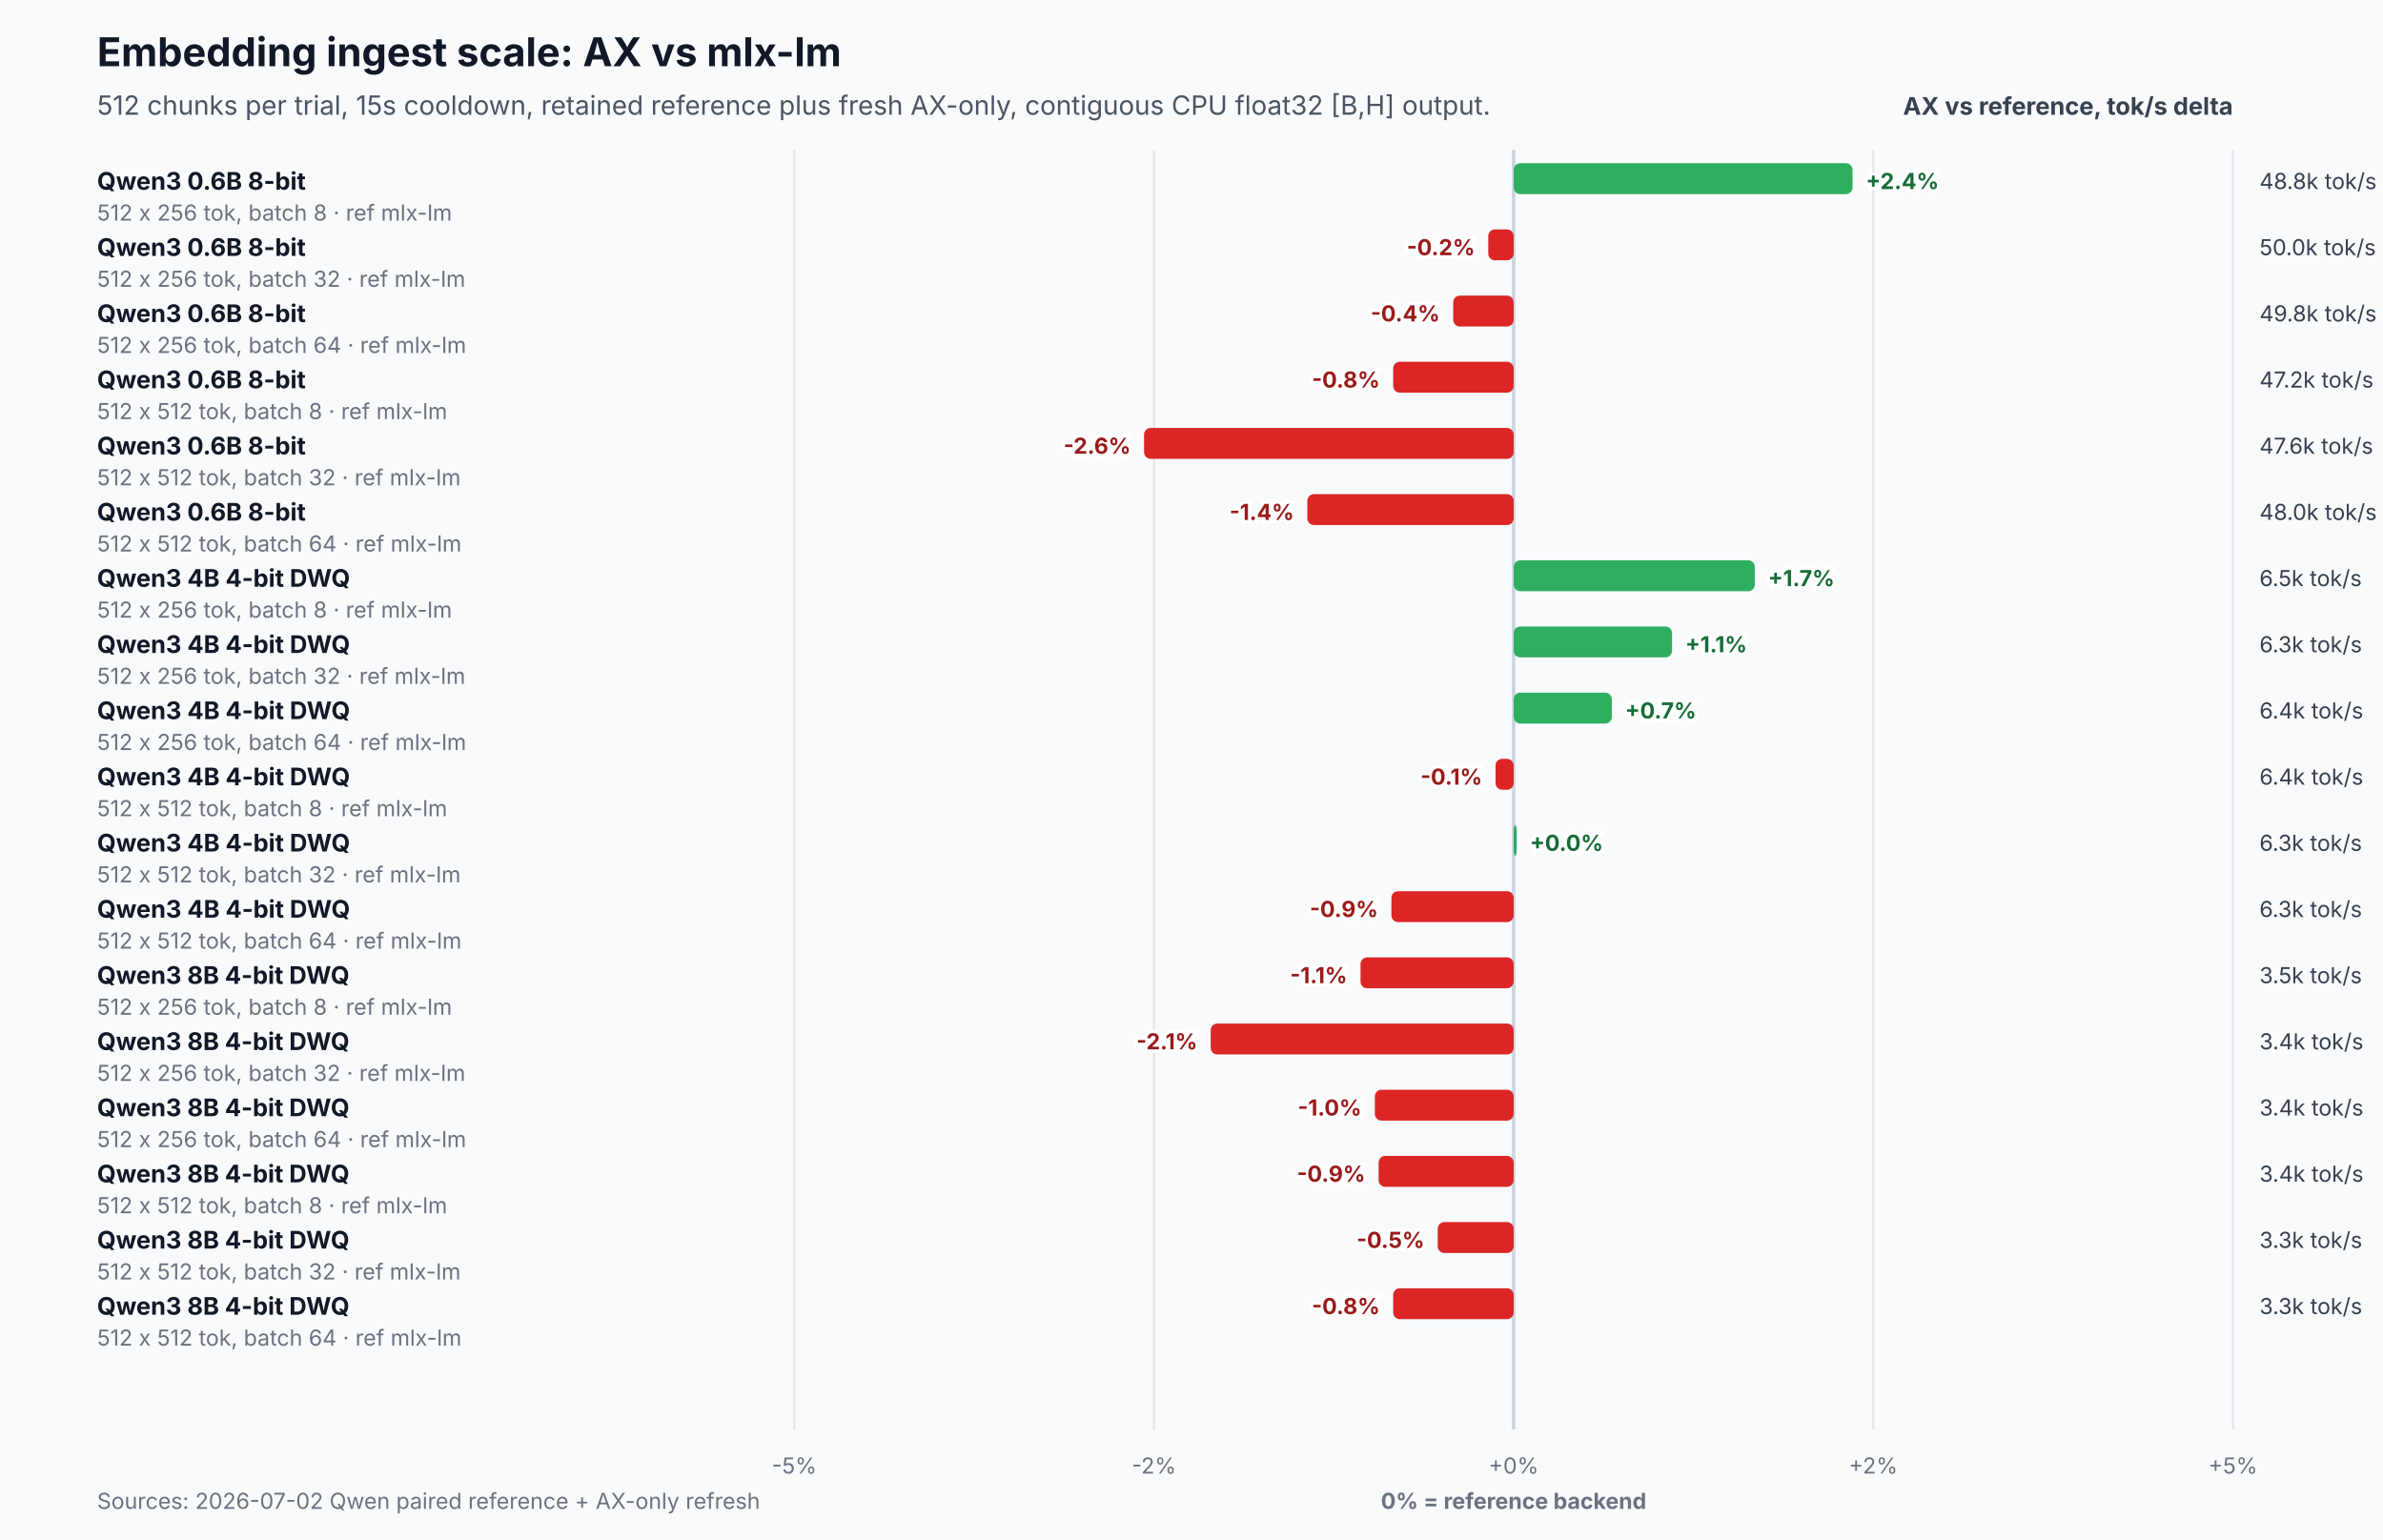
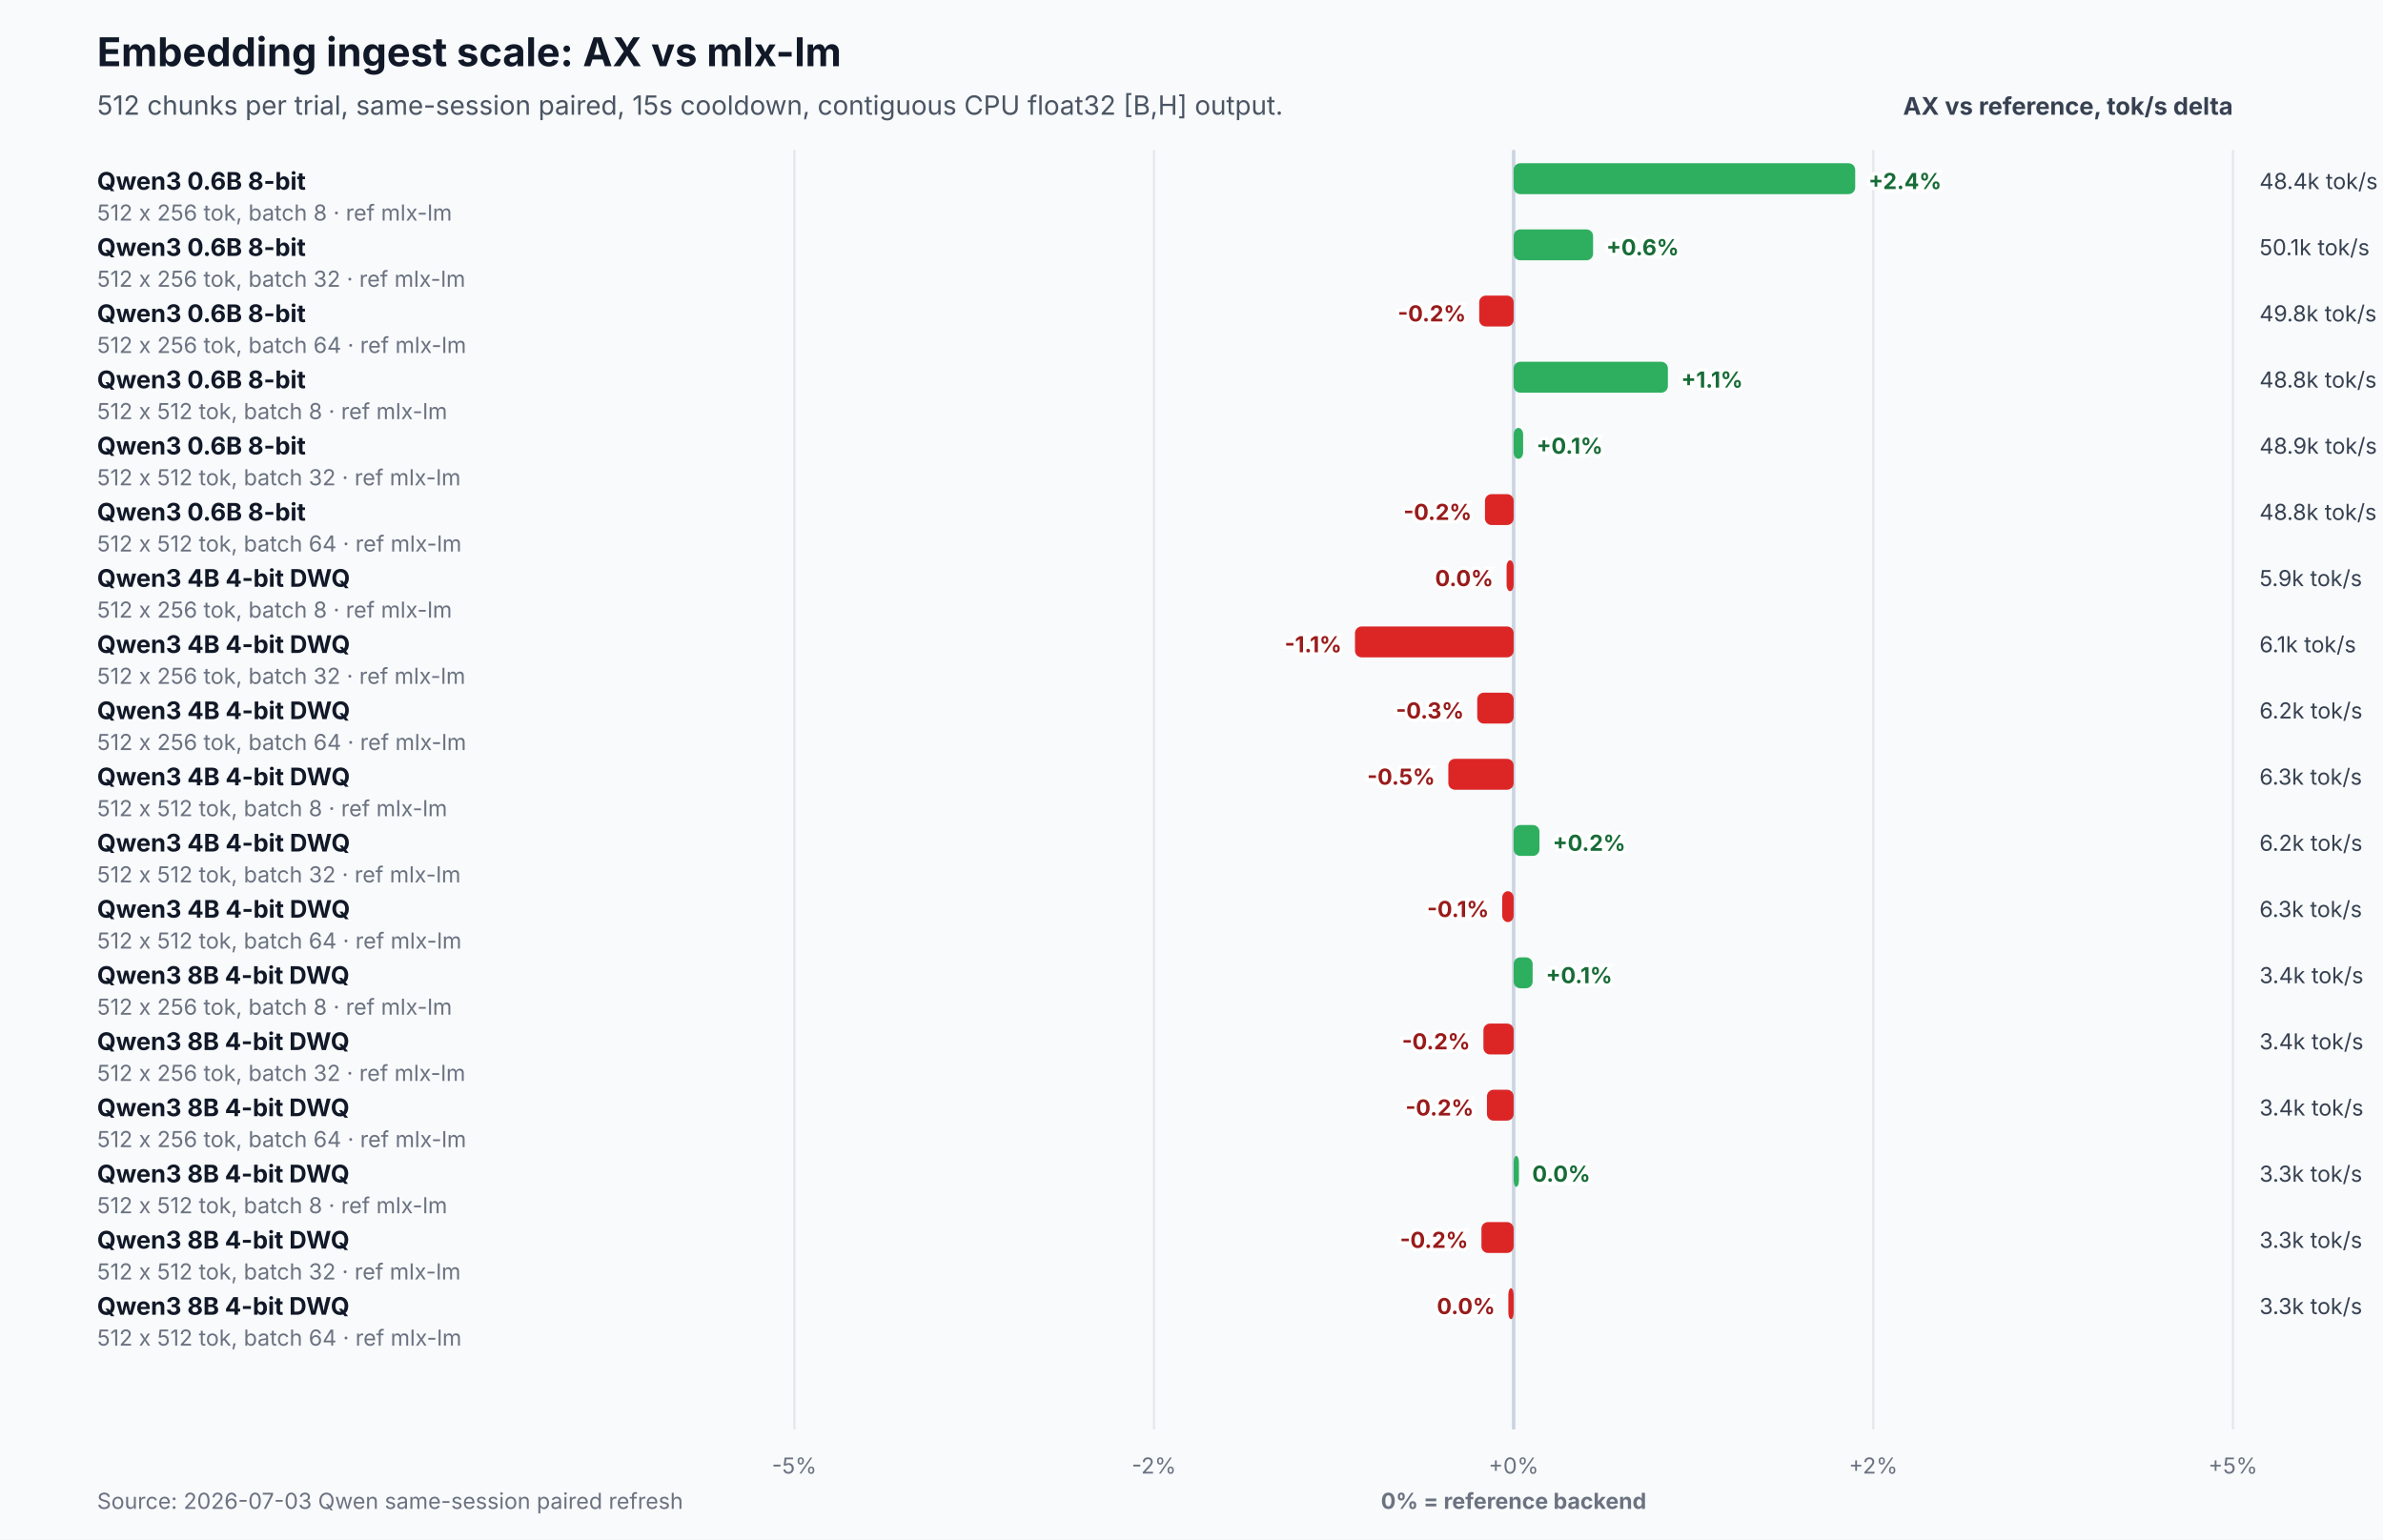
<svg xmlns="http://www.w3.org/2000/svg" width="1080" height="698" viewBox="0 0 1080 698" role="img" aria-labelledby="title desc">
  <rect width="1080" height="698" fill="#f8fafc" />
  <text x="44" y="30" font-family="Inter,Segoe UI,Arial,sans-serif" font-size="18" font-weight="700" fill="#111827">Embedding ingest scale: AX vs mlx-lm</text>
-   <text x="44" y="52" font-family="Inter,Segoe UI,Arial,sans-serif" font-size="12" fill="#4b5563">512 chunks per trial, 15s cooldown, retained reference plus fresh AX-only, contiguous CPU float32 [B,H] output.</text>
+   <text x="44" y="52" font-family="Inter,Segoe UI,Arial,sans-serif" font-size="12" fill="#4b5563">512 chunks per trial, same-session paired, 15s cooldown, contiguous CPU float32 [B,H] output.</text>
  <text x="1012" y="52" text-anchor="end" font-family="Inter,Segoe UI,Arial,sans-serif" font-size="11" font-weight="700" fill="#374151">AX vs reference, tok/s delta</text>
  <line x1="360.0" y1="68" x2="360.0" y2="648" stroke="#e5e7eb" stroke-width="1" />
  <text x="360.0" y="668" text-anchor="middle" font-family="Inter,Segoe UI,Arial,sans-serif" font-size="10" fill="#6b7280">-5%</text>
  <line x1="523.0" y1="68" x2="523.0" y2="648" stroke="#e5e7eb" stroke-width="1" />
  <text x="523.0" y="668" text-anchor="middle" font-family="Inter,Segoe UI,Arial,sans-serif" font-size="10" fill="#6b7280">-2%</text>
  <line x1="686.0" y1="68" x2="686.0" y2="648" stroke="#cbd5e1" stroke-width="1.6" />
  <text x="686.0" y="668" text-anchor="middle" font-family="Inter,Segoe UI,Arial,sans-serif" font-size="10" fill="#6b7280">+0%</text>
  <line x1="849.0" y1="68" x2="849.0" y2="648" stroke="#e5e7eb" stroke-width="1" />
  <text x="849.0" y="668" text-anchor="middle" font-family="Inter,Segoe UI,Arial,sans-serif" font-size="10" fill="#6b7280">+2%</text>
  <line x1="1012.0" y1="68" x2="1012.0" y2="648" stroke="#e5e7eb" stroke-width="1" />
  <text x="1012.0" y="668" text-anchor="middle" font-family="Inter,Segoe UI,Arial,sans-serif" font-size="10" fill="#6b7280">+5%</text>
  <text x="686.0" y="684" text-anchor="middle" font-family="Inter,Segoe UI,Arial,sans-serif" font-size="10" font-weight="700" fill="#6b7280">0% = reference backend</text>
  <text x="44" y="86.0" font-family="Inter,Segoe UI,Arial,sans-serif" font-size="11" font-weight="700" fill="#111827">Qwen3 0.6B 8-bit</text>
  <text x="44" y="100.0" font-family="Inter,Segoe UI,Arial,sans-serif" font-size="10" fill="#6b7280">512 x 256 tok, batch 8 · ref mlx-lm</text>
-   <rect x="686.0" y="74.0" width="153.6" height="14" rx="3" fill="#2eaf5f" />
-   <text x="845.6" y="85.7" text-anchor="start" font-family="Inter,Segoe UI,Arial,sans-serif" font-size="10" font-weight="700" fill="#176c37" stroke="#ffffff" stroke-width="3" paint-order="stroke">+2.4%</text>
-   <text x="1024.0" y="85.7" font-family="Inter,Segoe UI,Arial,sans-serif" font-size="10" fill="#374151">48.8k tok/s</text>
+   <rect x="686.0" y="74.0" width="154.8" height="14" rx="3" fill="#2eaf5f" />
+   <text x="846.8" y="85.7" text-anchor="start" font-family="Inter,Segoe UI,Arial,sans-serif" font-size="10" font-weight="700" fill="#176c37" stroke="#ffffff" stroke-width="3" paint-order="stroke">+2.4%</text>
+   <text x="1024.0" y="85.7" font-family="Inter,Segoe UI,Arial,sans-serif" font-size="10" fill="#374151">48.4k tok/s</text>
  <text x="44" y="116.0" font-family="Inter,Segoe UI,Arial,sans-serif" font-size="11" font-weight="700" fill="#111827">Qwen3 0.6B 8-bit</text>
  <text x="44" y="130.0" font-family="Inter,Segoe UI,Arial,sans-serif" font-size="10" fill="#6b7280">512 x 256 tok, batch 32 · ref mlx-lm</text>
-   <rect x="674.5" y="104.0" width="11.5" height="14" rx="3" fill="#dc2626" />
-   <text x="668.5" y="115.7" text-anchor="end" font-family="Inter,Segoe UI,Arial,sans-serif" font-size="10" font-weight="700" fill="#991b1b" stroke="#ffffff" stroke-width="3" paint-order="stroke">-0.2%</text>
-   <text x="1024.0" y="115.7" font-family="Inter,Segoe UI,Arial,sans-serif" font-size="10" fill="#374151">50.0k tok/s</text>
+   <rect x="686.0" y="104.0" width="36.0" height="14" rx="3" fill="#2eaf5f" />
+   <text x="728.0" y="115.7" text-anchor="start" font-family="Inter,Segoe UI,Arial,sans-serif" font-size="10" font-weight="700" fill="#176c37" stroke="#ffffff" stroke-width="3" paint-order="stroke">+0.6%</text>
+   <text x="1024.0" y="115.7" font-family="Inter,Segoe UI,Arial,sans-serif" font-size="10" fill="#374151">50.1k tok/s</text>
  <text x="44" y="146.0" font-family="Inter,Segoe UI,Arial,sans-serif" font-size="11" font-weight="700" fill="#111827">Qwen3 0.6B 8-bit</text>
  <text x="44" y="160.0" font-family="Inter,Segoe UI,Arial,sans-serif" font-size="10" fill="#6b7280">512 x 256 tok, batch 64 · ref mlx-lm</text>
-   <rect x="658.6" y="134.0" width="27.4" height="14" rx="3" fill="#dc2626" />
-   <text x="652.6" y="145.7" text-anchor="end" font-family="Inter,Segoe UI,Arial,sans-serif" font-size="10" font-weight="700" fill="#991b1b" stroke="#ffffff" stroke-width="3" paint-order="stroke">-0.4%</text>
+   <rect x="670.4" y="134.0" width="15.6" height="14" rx="3" fill="#dc2626" />
+   <text x="664.4" y="145.7" text-anchor="end" font-family="Inter,Segoe UI,Arial,sans-serif" font-size="10" font-weight="700" fill="#991b1b" stroke="#ffffff" stroke-width="3" paint-order="stroke">-0.2%</text>
  <text x="1024.0" y="145.7" font-family="Inter,Segoe UI,Arial,sans-serif" font-size="10" fill="#374151">49.8k tok/s</text>
  <text x="44" y="176.0" font-family="Inter,Segoe UI,Arial,sans-serif" font-size="11" font-weight="700" fill="#111827">Qwen3 0.6B 8-bit</text>
  <text x="44" y="190.0" font-family="Inter,Segoe UI,Arial,sans-serif" font-size="10" fill="#6b7280">512 x 512 tok, batch 8 · ref mlx-lm</text>
-   <rect x="631.4" y="164.0" width="54.6" height="14" rx="3" fill="#dc2626" />
-   <text x="625.4" y="175.7" text-anchor="end" font-family="Inter,Segoe UI,Arial,sans-serif" font-size="10" font-weight="700" fill="#991b1b" stroke="#ffffff" stroke-width="3" paint-order="stroke">-0.8%</text>
-   <text x="1024.0" y="175.7" font-family="Inter,Segoe UI,Arial,sans-serif" font-size="10" fill="#374151">47.2k tok/s</text>
+   <rect x="686.0" y="164.0" width="69.9" height="14" rx="3" fill="#2eaf5f" />
+   <text x="761.9" y="175.7" text-anchor="start" font-family="Inter,Segoe UI,Arial,sans-serif" font-size="10" font-weight="700" fill="#176c37" stroke="#ffffff" stroke-width="3" paint-order="stroke">+1.1%</text>
+   <text x="1024.0" y="175.7" font-family="Inter,Segoe UI,Arial,sans-serif" font-size="10" fill="#374151">48.8k tok/s</text>
  <text x="44" y="206.0" font-family="Inter,Segoe UI,Arial,sans-serif" font-size="11" font-weight="700" fill="#111827">Qwen3 0.6B 8-bit</text>
  <text x="44" y="220.0" font-family="Inter,Segoe UI,Arial,sans-serif" font-size="10" fill="#6b7280">512 x 512 tok, batch 32 · ref mlx-lm</text>
-   <rect x="518.5" y="194.0" width="167.5" height="14" rx="3" fill="#dc2626" />
-   <text x="512.5" y="205.7" text-anchor="end" font-family="Inter,Segoe UI,Arial,sans-serif" font-size="10" font-weight="700" fill="#991b1b" stroke="#ffffff" stroke-width="3" paint-order="stroke">-2.6%</text>
-   <text x="1024.0" y="205.7" font-family="Inter,Segoe UI,Arial,sans-serif" font-size="10" fill="#374151">47.6k tok/s</text>
+   <rect x="686.0" y="194.0" width="4.3" height="14" rx="3" fill="#2eaf5f" />
+   <text x="696.3" y="205.7" text-anchor="start" font-family="Inter,Segoe UI,Arial,sans-serif" font-size="10" font-weight="700" fill="#176c37" stroke="#ffffff" stroke-width="3" paint-order="stroke">+0.1%</text>
+   <text x="1024.0" y="205.7" font-family="Inter,Segoe UI,Arial,sans-serif" font-size="10" fill="#374151">48.9k tok/s</text>
  <text x="44" y="236.0" font-family="Inter,Segoe UI,Arial,sans-serif" font-size="11" font-weight="700" fill="#111827">Qwen3 0.6B 8-bit</text>
  <text x="44" y="250.0" font-family="Inter,Segoe UI,Arial,sans-serif" font-size="10" fill="#6b7280">512 x 512 tok, batch 64 · ref mlx-lm</text>
-   <rect x="592.5" y="224.0" width="93.5" height="14" rx="3" fill="#dc2626" />
-   <text x="586.5" y="235.7" text-anchor="end" font-family="Inter,Segoe UI,Arial,sans-serif" font-size="10" font-weight="700" fill="#991b1b" stroke="#ffffff" stroke-width="3" paint-order="stroke">-1.4%</text>
-   <text x="1024.0" y="235.7" font-family="Inter,Segoe UI,Arial,sans-serif" font-size="10" fill="#374151">48.0k tok/s</text>
+   <rect x="673.0" y="224.0" width="13.0" height="14" rx="3" fill="#dc2626" />
+   <text x="667.0" y="235.7" text-anchor="end" font-family="Inter,Segoe UI,Arial,sans-serif" font-size="10" font-weight="700" fill="#991b1b" stroke="#ffffff" stroke-width="3" paint-order="stroke">-0.2%</text>
+   <text x="1024.0" y="235.7" font-family="Inter,Segoe UI,Arial,sans-serif" font-size="10" fill="#374151">48.8k tok/s</text>
  <text x="44" y="266.0" font-family="Inter,Segoe UI,Arial,sans-serif" font-size="11" font-weight="700" fill="#111827">Qwen3 4B 4-bit DWQ</text>
  <text x="44" y="280.0" font-family="Inter,Segoe UI,Arial,sans-serif" font-size="10" fill="#6b7280">512 x 256 tok, batch 8 · ref mlx-lm</text>
-   <rect x="686.0" y="254.0" width="109.3" height="14" rx="3" fill="#2eaf5f" />
-   <text x="801.3" y="265.7" text-anchor="start" font-family="Inter,Segoe UI,Arial,sans-serif" font-size="10" font-weight="700" fill="#176c37" stroke="#ffffff" stroke-width="3" paint-order="stroke">+1.7%</text>
-   <text x="1024.0" y="265.7" font-family="Inter,Segoe UI,Arial,sans-serif" font-size="10" fill="#374151">6.5k tok/s</text>
+   <rect x="682.8" y="254.0" width="3.2" height="14" rx="3" fill="#dc2626" />
+   <text x="676.8" y="265.7" text-anchor="end" font-family="Inter,Segoe UI,Arial,sans-serif" font-size="10" font-weight="700" fill="#991b1b" stroke="#ffffff" stroke-width="3" paint-order="stroke">0.0%</text>
+   <text x="1024.0" y="265.7" font-family="Inter,Segoe UI,Arial,sans-serif" font-size="10" fill="#374151">5.9k tok/s</text>
  <text x="44" y="296.0" font-family="Inter,Segoe UI,Arial,sans-serif" font-size="11" font-weight="700" fill="#111827">Qwen3 4B 4-bit DWQ</text>
  <text x="44" y="310.0" font-family="Inter,Segoe UI,Arial,sans-serif" font-size="10" fill="#6b7280">512 x 256 tok, batch 32 · ref mlx-lm</text>
-   <rect x="686.0" y="284.0" width="71.8" height="14" rx="3" fill="#2eaf5f" />
-   <text x="763.8" y="295.7" text-anchor="start" font-family="Inter,Segoe UI,Arial,sans-serif" font-size="10" font-weight="700" fill="#176c37" stroke="#ffffff" stroke-width="3" paint-order="stroke">+1.1%</text>
-   <text x="1024.0" y="295.7" font-family="Inter,Segoe UI,Arial,sans-serif" font-size="10" fill="#374151">6.3k tok/s</text>
+   <rect x="614.1" y="284.0" width="71.9" height="14" rx="3" fill="#dc2626" />
+   <text x="608.1" y="295.7" text-anchor="end" font-family="Inter,Segoe UI,Arial,sans-serif" font-size="10" font-weight="700" fill="#991b1b" stroke="#ffffff" stroke-width="3" paint-order="stroke">-1.1%</text>
+   <text x="1024.0" y="295.7" font-family="Inter,Segoe UI,Arial,sans-serif" font-size="10" fill="#374151">6.1k tok/s</text>
  <text x="44" y="326.0" font-family="Inter,Segoe UI,Arial,sans-serif" font-size="11" font-weight="700" fill="#111827">Qwen3 4B 4-bit DWQ</text>
  <text x="44" y="340.0" font-family="Inter,Segoe UI,Arial,sans-serif" font-size="10" fill="#6b7280">512 x 256 tok, batch 64 · ref mlx-lm</text>
-   <rect x="686.0" y="314.0" width="44.5" height="14" rx="3" fill="#2eaf5f" />
-   <text x="736.5" y="325.7" text-anchor="start" font-family="Inter,Segoe UI,Arial,sans-serif" font-size="10" font-weight="700" fill="#176c37" stroke="#ffffff" stroke-width="3" paint-order="stroke">+0.7%</text>
-   <text x="1024.0" y="325.7" font-family="Inter,Segoe UI,Arial,sans-serif" font-size="10" fill="#374151">6.4k tok/s</text>
+   <rect x="669.5" y="314.0" width="16.5" height="14" rx="3" fill="#dc2626" />
+   <text x="663.5" y="325.7" text-anchor="end" font-family="Inter,Segoe UI,Arial,sans-serif" font-size="10" font-weight="700" fill="#991b1b" stroke="#ffffff" stroke-width="3" paint-order="stroke">-0.3%</text>
+   <text x="1024.0" y="325.7" font-family="Inter,Segoe UI,Arial,sans-serif" font-size="10" fill="#374151">6.2k tok/s</text>
  <text x="44" y="356.0" font-family="Inter,Segoe UI,Arial,sans-serif" font-size="11" font-weight="700" fill="#111827">Qwen3 4B 4-bit DWQ</text>
  <text x="44" y="370.0" font-family="Inter,Segoe UI,Arial,sans-serif" font-size="10" fill="#6b7280">512 x 512 tok, batch 8 · ref mlx-lm</text>
-   <rect x="677.8" y="344.0" width="8.2" height="14" rx="3" fill="#dc2626" />
-   <text x="671.8" y="355.7" text-anchor="end" font-family="Inter,Segoe UI,Arial,sans-serif" font-size="10" font-weight="700" fill="#991b1b" stroke="#ffffff" stroke-width="3" paint-order="stroke">-0.1%</text>
-   <text x="1024.0" y="355.7" font-family="Inter,Segoe UI,Arial,sans-serif" font-size="10" fill="#374151">6.4k tok/s</text>
+   <rect x="656.4" y="344.0" width="29.6" height="14" rx="3" fill="#dc2626" />
+   <text x="650.4" y="355.7" text-anchor="end" font-family="Inter,Segoe UI,Arial,sans-serif" font-size="10" font-weight="700" fill="#991b1b" stroke="#ffffff" stroke-width="3" paint-order="stroke">-0.5%</text>
+   <text x="1024.0" y="355.7" font-family="Inter,Segoe UI,Arial,sans-serif" font-size="10" fill="#374151">6.3k tok/s</text>
  <text x="44" y="386.0" font-family="Inter,Segoe UI,Arial,sans-serif" font-size="11" font-weight="700" fill="#111827">Qwen3 4B 4-bit DWQ</text>
  <text x="44" y="400.0" font-family="Inter,Segoe UI,Arial,sans-serif" font-size="10" fill="#6b7280">512 x 512 tok, batch 32 · ref mlx-lm</text>
-   <rect x="686.0" y="374.0" width="1.4" height="14" rx="3" fill="#2eaf5f" />
-   <text x="693.4" y="385.7" text-anchor="start" font-family="Inter,Segoe UI,Arial,sans-serif" font-size="10" font-weight="700" fill="#176c37" stroke="#ffffff" stroke-width="3" paint-order="stroke">+0.0%</text>
-   <text x="1024.0" y="385.7" font-family="Inter,Segoe UI,Arial,sans-serif" font-size="10" fill="#374151">6.3k tok/s</text>
+   <rect x="686.0" y="374.0" width="11.7" height="14" rx="3" fill="#2eaf5f" />
+   <text x="703.7" y="385.7" text-anchor="start" font-family="Inter,Segoe UI,Arial,sans-serif" font-size="10" font-weight="700" fill="#176c37" stroke="#ffffff" stroke-width="3" paint-order="stroke">+0.2%</text>
+   <text x="1024.0" y="385.7" font-family="Inter,Segoe UI,Arial,sans-serif" font-size="10" fill="#374151">6.2k tok/s</text>
  <text x="44" y="416.0" font-family="Inter,Segoe UI,Arial,sans-serif" font-size="11" font-weight="700" fill="#111827">Qwen3 4B 4-bit DWQ</text>
  <text x="44" y="430.0" font-family="Inter,Segoe UI,Arial,sans-serif" font-size="10" fill="#6b7280">512 x 512 tok, batch 64 · ref mlx-lm</text>
-   <rect x="630.6" y="404.0" width="55.4" height="14" rx="3" fill="#dc2626" />
-   <text x="624.6" y="415.7" text-anchor="end" font-family="Inter,Segoe UI,Arial,sans-serif" font-size="10" font-weight="700" fill="#991b1b" stroke="#ffffff" stroke-width="3" paint-order="stroke">-0.9%</text>
+   <rect x="680.8" y="404.0" width="5.2" height="14" rx="3" fill="#dc2626" />
+   <text x="674.8" y="415.7" text-anchor="end" font-family="Inter,Segoe UI,Arial,sans-serif" font-size="10" font-weight="700" fill="#991b1b" stroke="#ffffff" stroke-width="3" paint-order="stroke">-0.1%</text>
  <text x="1024.0" y="415.7" font-family="Inter,Segoe UI,Arial,sans-serif" font-size="10" fill="#374151">6.3k tok/s</text>
  <text x="44" y="446.0" font-family="Inter,Segoe UI,Arial,sans-serif" font-size="11" font-weight="700" fill="#111827">Qwen3 8B 4-bit DWQ</text>
  <text x="44" y="460.0" font-family="Inter,Segoe UI,Arial,sans-serif" font-size="10" fill="#6b7280">512 x 256 tok, batch 8 · ref mlx-lm</text>
-   <rect x="616.6" y="434.0" width="69.4" height="14" rx="3" fill="#dc2626" />
-   <text x="610.6" y="445.7" text-anchor="end" font-family="Inter,Segoe UI,Arial,sans-serif" font-size="10" font-weight="700" fill="#991b1b" stroke="#ffffff" stroke-width="3" paint-order="stroke">-1.1%</text>
-   <text x="1024.0" y="445.7" font-family="Inter,Segoe UI,Arial,sans-serif" font-size="10" fill="#374151">3.5k tok/s</text>
+   <rect x="686.0" y="434.0" width="8.6" height="14" rx="3" fill="#2eaf5f" />
+   <text x="700.6" y="445.7" text-anchor="start" font-family="Inter,Segoe UI,Arial,sans-serif" font-size="10" font-weight="700" fill="#176c37" stroke="#ffffff" stroke-width="3" paint-order="stroke">+0.1%</text>
+   <text x="1024.0" y="445.7" font-family="Inter,Segoe UI,Arial,sans-serif" font-size="10" fill="#374151">3.4k tok/s</text>
  <text x="44" y="476.0" font-family="Inter,Segoe UI,Arial,sans-serif" font-size="11" font-weight="700" fill="#111827">Qwen3 8B 4-bit DWQ</text>
  <text x="44" y="490.0" font-family="Inter,Segoe UI,Arial,sans-serif" font-size="10" fill="#6b7280">512 x 256 tok, batch 32 · ref mlx-lm</text>
-   <rect x="548.7" y="464.0" width="137.3" height="14" rx="3" fill="#dc2626" />
-   <text x="542.7" y="475.7" text-anchor="end" font-family="Inter,Segoe UI,Arial,sans-serif" font-size="10" font-weight="700" fill="#991b1b" stroke="#ffffff" stroke-width="3" paint-order="stroke">-2.1%</text>
+   <rect x="672.3" y="464.0" width="13.7" height="14" rx="3" fill="#dc2626" />
+   <text x="666.3" y="475.7" text-anchor="end" font-family="Inter,Segoe UI,Arial,sans-serif" font-size="10" font-weight="700" fill="#991b1b" stroke="#ffffff" stroke-width="3" paint-order="stroke">-0.2%</text>
  <text x="1024.0" y="475.7" font-family="Inter,Segoe UI,Arial,sans-serif" font-size="10" fill="#374151">3.4k tok/s</text>
  <text x="44" y="506.0" font-family="Inter,Segoe UI,Arial,sans-serif" font-size="11" font-weight="700" fill="#111827">Qwen3 8B 4-bit DWQ</text>
  <text x="44" y="520.0" font-family="Inter,Segoe UI,Arial,sans-serif" font-size="10" fill="#6b7280">512 x 256 tok, batch 64 · ref mlx-lm</text>
-   <rect x="623.1" y="494.0" width="62.9" height="14" rx="3" fill="#dc2626" />
-   <text x="617.1" y="505.7" text-anchor="end" font-family="Inter,Segoe UI,Arial,sans-serif" font-size="10" font-weight="700" fill="#991b1b" stroke="#ffffff" stroke-width="3" paint-order="stroke">-1.0%</text>
+   <rect x="673.9" y="494.0" width="12.1" height="14" rx="3" fill="#dc2626" />
+   <text x="667.9" y="505.7" text-anchor="end" font-family="Inter,Segoe UI,Arial,sans-serif" font-size="10" font-weight="700" fill="#991b1b" stroke="#ffffff" stroke-width="3" paint-order="stroke">-0.2%</text>
  <text x="1024.0" y="505.7" font-family="Inter,Segoe UI,Arial,sans-serif" font-size="10" fill="#374151">3.4k tok/s</text>
  <text x="44" y="536.0" font-family="Inter,Segoe UI,Arial,sans-serif" font-size="11" font-weight="700" fill="#111827">Qwen3 8B 4-bit DWQ</text>
  <text x="44" y="550.0" font-family="Inter,Segoe UI,Arial,sans-serif" font-size="10" fill="#6b7280">512 x 512 tok, batch 8 · ref mlx-lm</text>
-   <rect x="624.8" y="524.0" width="61.2" height="14" rx="3" fill="#dc2626" />
-   <text x="618.8" y="535.7" text-anchor="end" font-family="Inter,Segoe UI,Arial,sans-serif" font-size="10" font-weight="700" fill="#991b1b" stroke="#ffffff" stroke-width="3" paint-order="stroke">-0.9%</text>
-   <text x="1024.0" y="535.7" font-family="Inter,Segoe UI,Arial,sans-serif" font-size="10" fill="#374151">3.4k tok/s</text>
+   <rect x="686.0" y="524.0" width="2.4" height="14" rx="3" fill="#2eaf5f" />
+   <text x="694.4" y="535.7" text-anchor="start" font-family="Inter,Segoe UI,Arial,sans-serif" font-size="10" font-weight="700" fill="#176c37" stroke="#ffffff" stroke-width="3" paint-order="stroke">0.0%</text>
+   <text x="1024.0" y="535.7" font-family="Inter,Segoe UI,Arial,sans-serif" font-size="10" fill="#374151">3.3k tok/s</text>
  <text x="44" y="566.0" font-family="Inter,Segoe UI,Arial,sans-serif" font-size="11" font-weight="700" fill="#111827">Qwen3 8B 4-bit DWQ</text>
  <text x="44" y="580.0" font-family="Inter,Segoe UI,Arial,sans-serif" font-size="10" fill="#6b7280">512 x 512 tok, batch 32 · ref mlx-lm</text>
-   <rect x="651.6" y="554.0" width="34.4" height="14" rx="3" fill="#dc2626" />
-   <text x="645.6" y="565.7" text-anchor="end" font-family="Inter,Segoe UI,Arial,sans-serif" font-size="10" font-weight="700" fill="#991b1b" stroke="#ffffff" stroke-width="3" paint-order="stroke">-0.5%</text>
+   <rect x="671.4" y="554.0" width="14.6" height="14" rx="3" fill="#dc2626" />
+   <text x="665.4" y="565.7" text-anchor="end" font-family="Inter,Segoe UI,Arial,sans-serif" font-size="10" font-weight="700" fill="#991b1b" stroke="#ffffff" stroke-width="3" paint-order="stroke">-0.2%</text>
  <text x="1024.0" y="565.7" font-family="Inter,Segoe UI,Arial,sans-serif" font-size="10" fill="#374151">3.3k tok/s</text>
  <text x="44" y="596.0" font-family="Inter,Segoe UI,Arial,sans-serif" font-size="11" font-weight="700" fill="#111827">Qwen3 8B 4-bit DWQ</text>
  <text x="44" y="610.0" font-family="Inter,Segoe UI,Arial,sans-serif" font-size="10" fill="#6b7280">512 x 512 tok, batch 64 · ref mlx-lm</text>
-   <rect x="631.4" y="584.0" width="54.6" height="14" rx="3" fill="#dc2626" />
-   <text x="625.4" y="595.7" text-anchor="end" font-family="Inter,Segoe UI,Arial,sans-serif" font-size="10" font-weight="700" fill="#991b1b" stroke="#ffffff" stroke-width="3" paint-order="stroke">-0.8%</text>
+   <rect x="683.6" y="584.0" width="2.4" height="14" rx="3" fill="#dc2626" />
+   <text x="677.6" y="595.7" text-anchor="end" font-family="Inter,Segoe UI,Arial,sans-serif" font-size="10" font-weight="700" fill="#991b1b" stroke="#ffffff" stroke-width="3" paint-order="stroke">0.0%</text>
  <text x="1024.0" y="595.7" font-family="Inter,Segoe UI,Arial,sans-serif" font-size="10" fill="#374151">3.3k tok/s</text>
-   <text x="44" y="684" font-family="Inter,Segoe UI,Arial,sans-serif" font-size="10" fill="#6b7280">Sources: 2026-07-02 Qwen paired reference + AX-only refresh</text>
+   <text x="44" y="684" font-family="Inter,Segoe UI,Arial,sans-serif" font-size="10" fill="#6b7280">Source: 2026-07-03 Qwen same-session paired refresh</text>
</svg>
